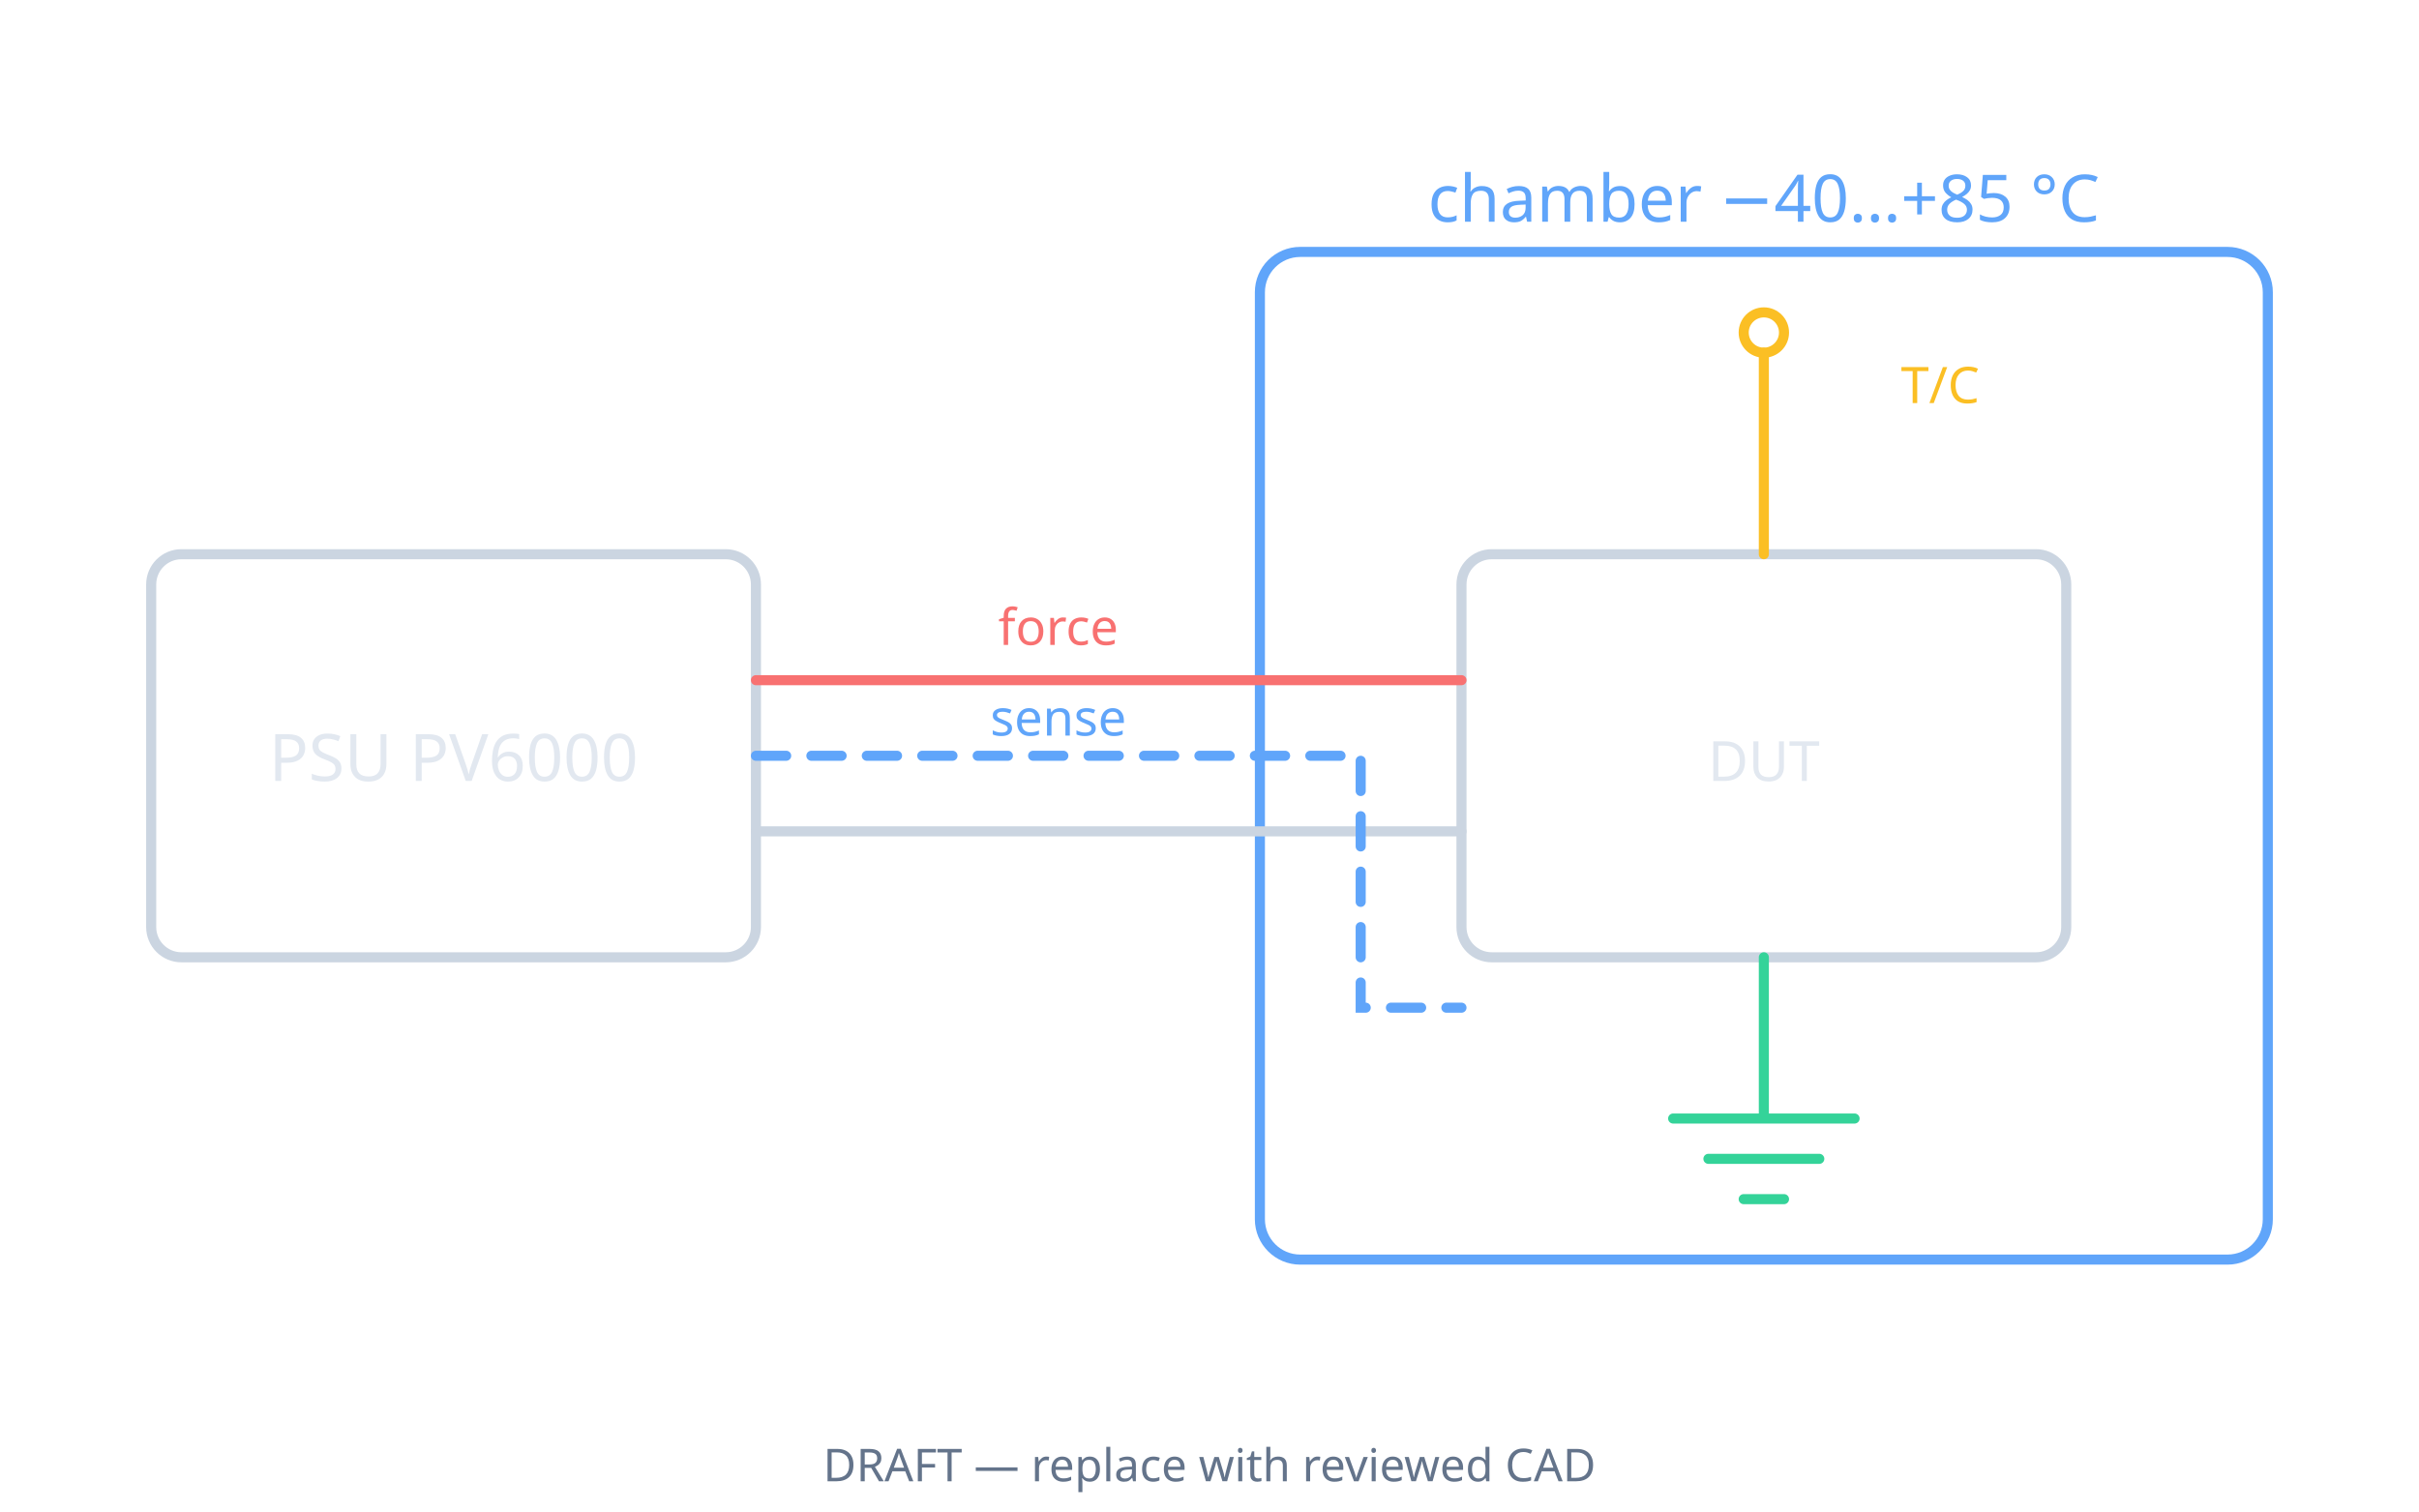
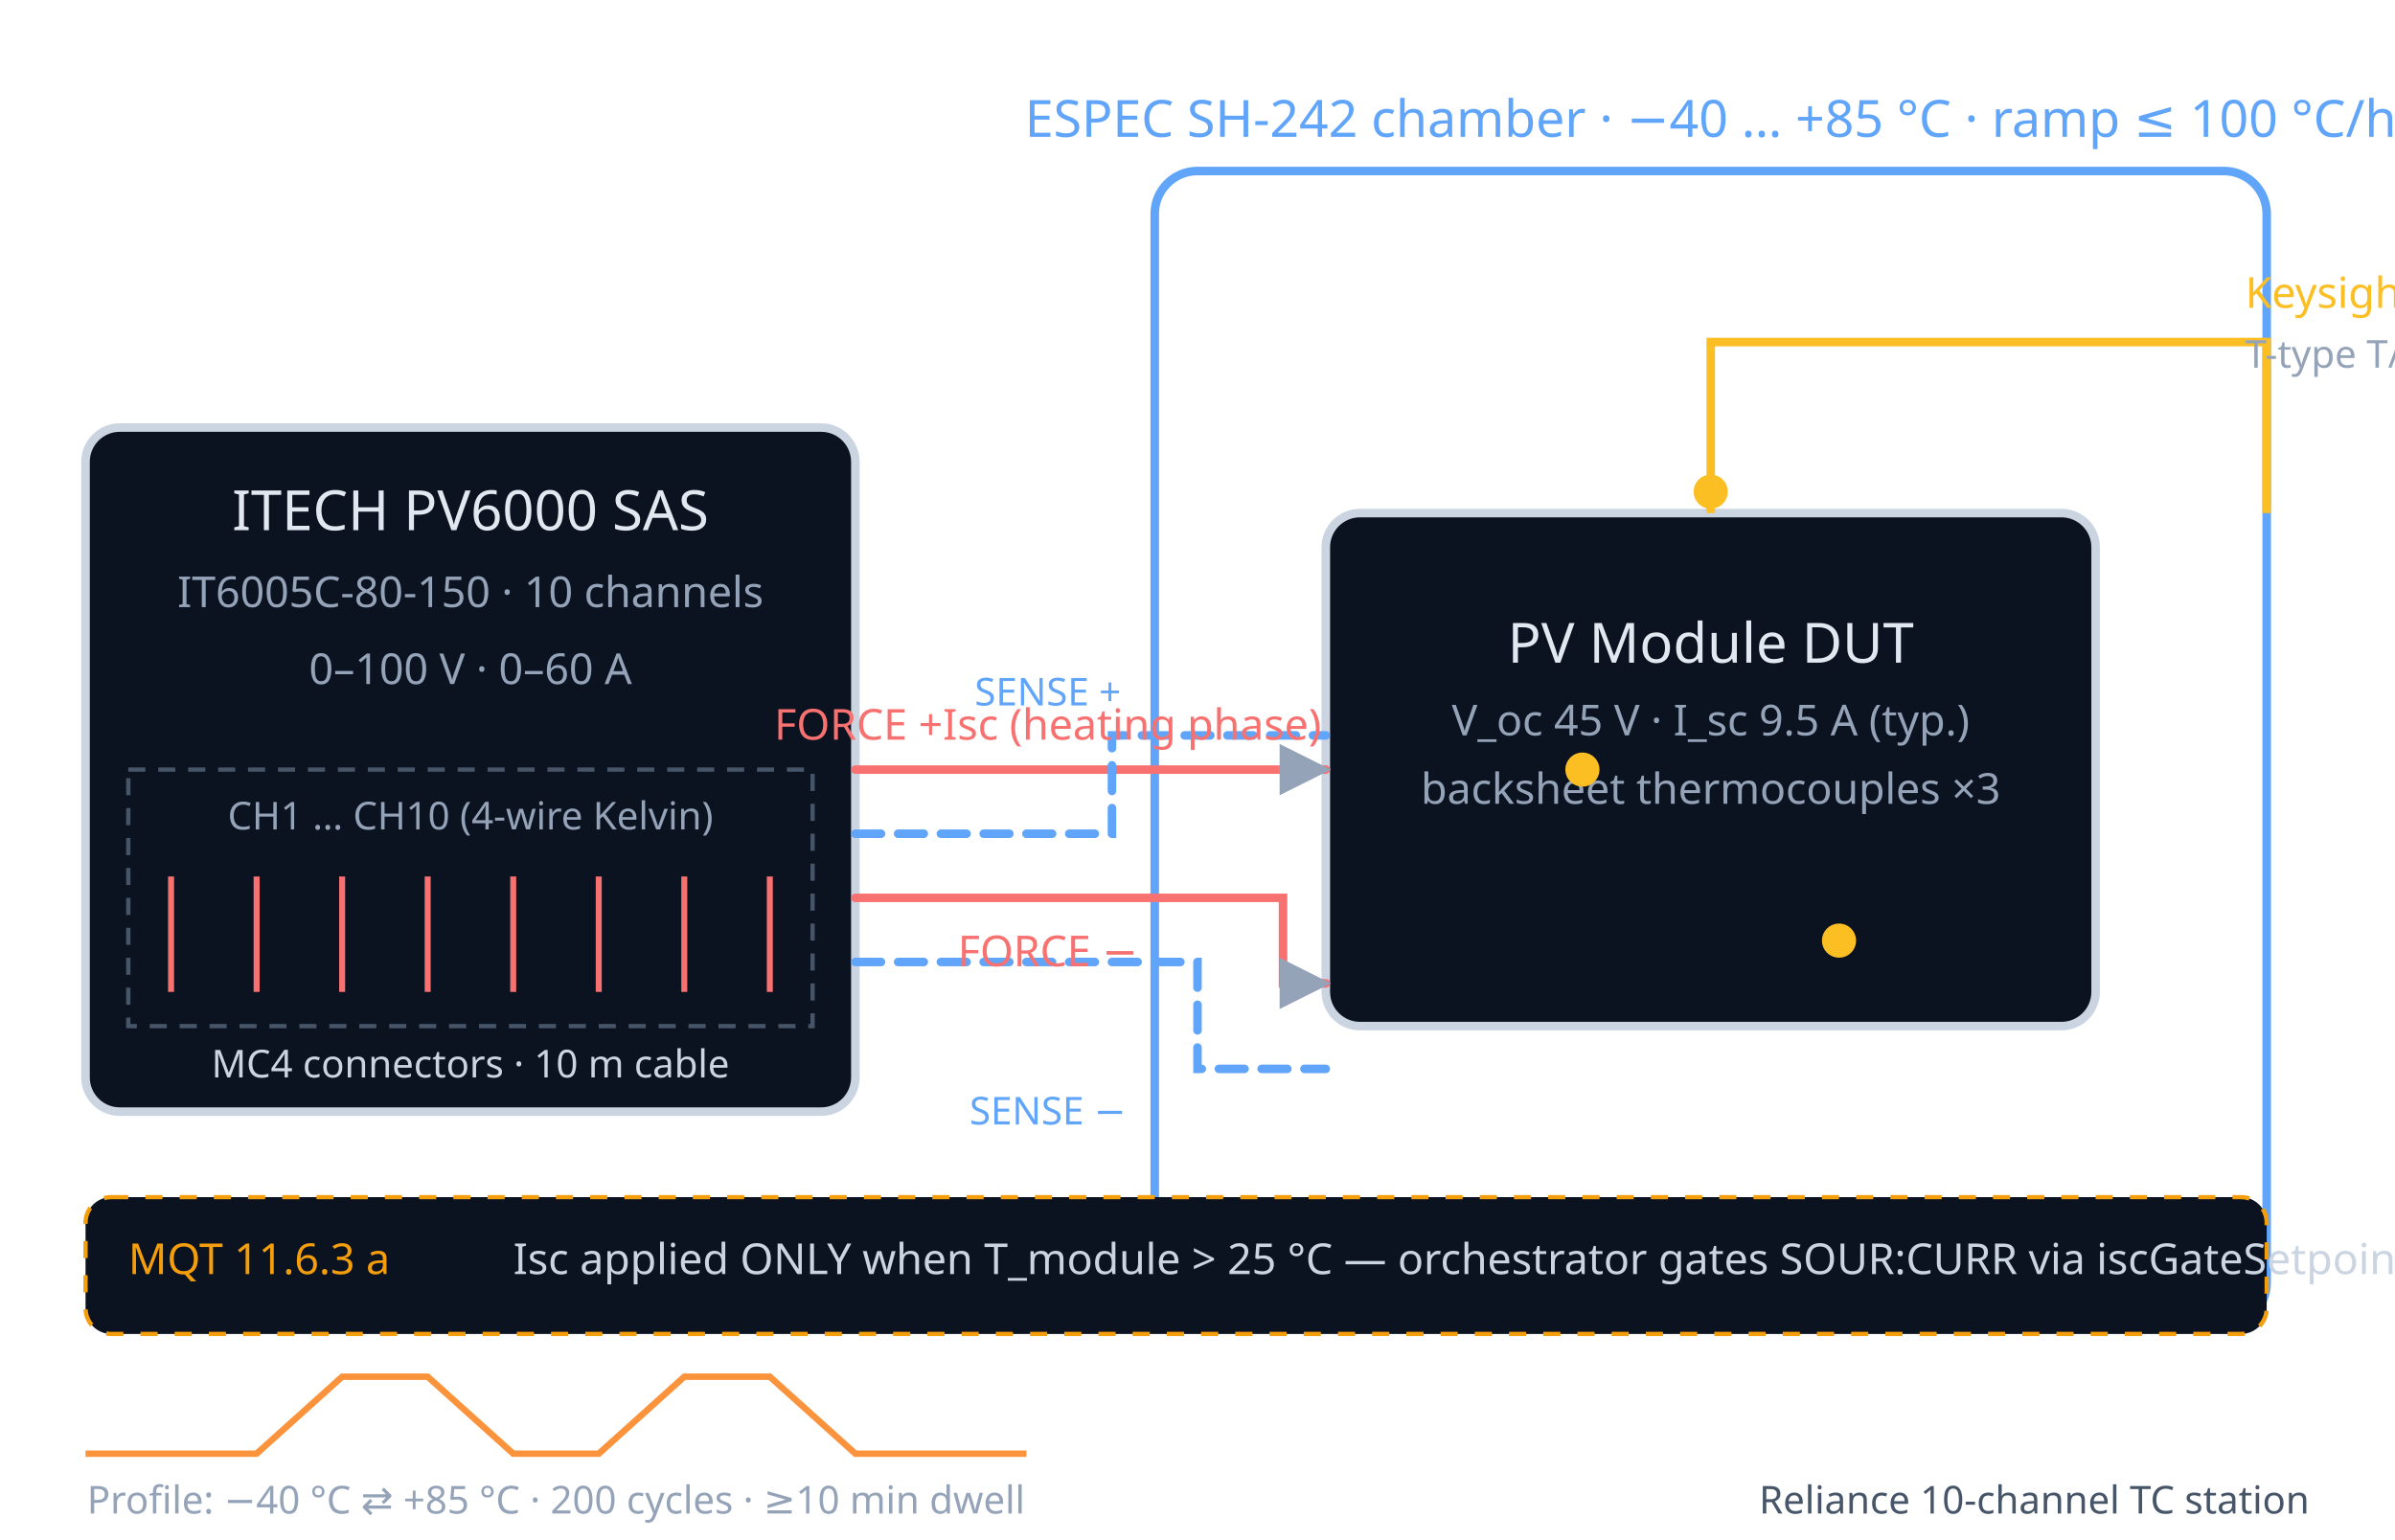
- <svg xmlns="http://www.w3.org/2000/svg" viewBox="0 0 480 300" role="img" aria-label="Thermal cycling chamber wiring diagram">
-   <g fill="none" stroke="#cbd5e1" stroke-width="2" stroke-linecap="round">
-     <rect x="250" y="50" width="200" height="200" rx="8" stroke="#60a5fa" />
-     <rect x="290" y="110" width="120" height="80" rx="6" />
-     <rect x="30" y="110" width="120" height="80" rx="6" />
-     <path d="M150 135 H290" stroke="#f87171" />
-     <path d="M150 165 H290" />
-     <path d="M150 150 H270 V200 H290" stroke="#60a5fa" stroke-dasharray="6 5" />
-     <path d="M350 110 V70" stroke="#fbbf24" />
-     <circle cx="350" cy="66" r="4" stroke="#fbbf24" />
-     <path d="M350 190 V222 M332 222 H368 M339 230 H361 M346 238 H354" stroke="#34d399" />
+ <svg xmlns="http://www.w3.org/2000/svg" viewBox="0 0 560 360" role="img" aria-label="Thermal cycling test wiring — IEC 61215-2 MQT 11 (10-channel PSU + chamber + thermocouple)">
+   <defs>
+     <marker id="tcArrow" viewBox="0 0 10 10" refX="9" refY="5" markerWidth="6" markerHeight="6" orient="auto-start-reverse">
+       <path d="M0,0 L10,5 L0,10 Z" fill="#94a3b8" />
+     </marker>
+   </defs>
+   <rect x="270" y="40" width="260" height="270" rx="10" fill="none" stroke="#60a5fa" stroke-width="2" />
+   <text x="400" y="32" text-anchor="middle" font-family="sans-serif" font-size="12" fill="#60a5fa">ESPEC SH-242 chamber · −40 … +85 °C · ramp ≤ 100 °C/h</text>
+   <rect x="310" y="120" width="180" height="120" rx="8" fill="#0b1220" stroke="#cbd5e1" stroke-width="2" />
+   <text x="400" y="155" text-anchor="middle" font-family="sans-serif" font-size="13" fill="#e2e8f0">PV Module DUT</text>
+   <text x="400" y="172" text-anchor="middle" font-family="sans-serif" font-size="10" fill="#94a3b8">V_oc 45 V · I_sc 9.5 A (typ.)</text>
+   <text x="400" y="188" text-anchor="middle" font-family="sans-serif" font-size="10" fill="#94a3b8">backsheet thermocouples ×3</text>
+   <rect x="20" y="100" width="180" height="160" rx="8" fill="#0b1220" stroke="#cbd5e1" stroke-width="2" />
+   <text x="110" y="124" text-anchor="middle" font-family="sans-serif" font-size="13" fill="#e2e8f0">ITECH PV6000 SAS</text>
+   <text x="110" y="142" text-anchor="middle" font-family="sans-serif" font-size="10" fill="#94a3b8">IT6005C-80-150 · 10 channels</text>
+   <text x="110" y="160" text-anchor="middle" font-family="sans-serif" font-size="10" fill="#94a3b8">0–100 V · 0–60 A</text>
+   <g font-family="sans-serif" font-size="9" fill="#94a3b8">
+     <rect x="30" y="180" width="160" height="60" fill="none" stroke="#475569" stroke-dasharray="4 3" />
+     <text x="110" y="194" text-anchor="middle">CH1 … CH10 (4-wire Kelvin)</text>
+     <g stroke="#f87171" stroke-width="1.4">
+       <line x1="40" y1="205" x2="40" y2="232" />
+       <line x1="60" y1="205" x2="60" y2="232" />
+       <line x1="80" y1="205" x2="80" y2="232" />
+       <line x1="100" y1="205" x2="100" y2="232" />
+       <line x1="120" y1="205" x2="120" y2="232" />
+       <line x1="140" y1="205" x2="140" y2="232" />
+       <line x1="160" y1="205" x2="160" y2="232" />
+       <line x1="180" y1="205" x2="180" y2="232" />
+     </g>
+     <text x="110" y="252" text-anchor="middle" fill="#cbd5e1">MC4 connectors · 10 m cable</text>
  </g>
-   <g fill="#e2e8f0" font-family="sans-serif" font-size="13">
-     <text x="90" y="155" text-anchor="middle">PSU PV6000</text>
-     <text x="350" y="44" text-anchor="middle" fill="#60a5fa">chamber −40…+85 °C</text>
-     <text x="350" y="155" text-anchor="middle" font-size="11">DUT</text>
-     <text x="210" y="128" text-anchor="middle" font-size="10" fill="#f87171">force</text>
-     <text x="210" y="146" text-anchor="middle" font-size="10" fill="#60a5fa">sense</text>
-     <text x="385" y="80" text-anchor="middle" font-size="10" fill="#fbbf24">T/C</text>
+   <g fill="none" stroke-width="2" stroke-linecap="round">
+     <path d="M200 180 H270 H310" stroke="#f87171" marker-end="url(#tcArrow)" />
+     <path d="M200 210 H300 V230 H310" stroke="#f87171" marker-end="url(#tcArrow)" />
+     <path d="M200 195 H260 V172 H310" stroke="#60a5fa" stroke-dasharray="6 4" />
+     <path d="M200 225 H280 V250 H310" stroke="#60a5fa" stroke-dasharray="6 4" />
  </g>
-   <text x="240" y="294" text-anchor="middle" font-family="sans-serif" font-size="9" fill="#64748b">DRAFT — replace with reviewed CAD</text>
+   <text x="245" y="173" text-anchor="middle" font-family="sans-serif" font-size="10" fill="#f87171">FORCE +Isc (heating phase)</text>
+   <text x="245" y="226" text-anchor="middle" font-family="sans-serif" font-size="10" fill="#f87171">FORCE −</text>
+   <text x="245" y="165" text-anchor="middle" font-family="sans-serif" font-size="9" fill="#60a5fa">SENSE +</text>
+   <text x="245" y="263" text-anchor="middle" font-family="sans-serif" font-size="9" fill="#60a5fa">SENSE −</text>
+   <g stroke="#fbbf24" stroke-width="2" fill="none">
+     <path d="M400 120 V80 H530 V120" />
+     <circle cx="400" cy="115" r="3" fill="#fbbf24" />
+     <circle cx="370" cy="180" r="3" fill="#fbbf24" />
+     <circle cx="430" cy="220" r="3" fill="#fbbf24" />
+   </g>
+   <text x="525" y="72" font-family="sans-serif" font-size="10" fill="#fbbf24">Keysight 34465A DMM</text>
+   <text x="525" y="86" font-family="sans-serif" font-size="9" fill="#94a3b8">T-type T/C × 3</text>
+   <g font-family="sans-serif" font-size="10">
+     <rect x="20" y="280" width="510" height="32" rx="6" fill="#0b1220" stroke="#f59e0b" stroke-dasharray="4 4" />
+     <text x="30" y="298" fill="#f59e0b">MQT 11.6.3 a</text>
+     <text x="120" y="298" fill="#cbd5e1">Isc applied ONLY when T_module &gt; 25 °C — orchestrator gates SOUR:CURR via iscGateSetpoint().</text>
+   </g>
+   <g stroke="#fb923c" stroke-width="1.5" fill="none">
+     <polyline points="20,340 60,340 80,322 100,322 120,340 140,340 160,322 180,322 200,340 240,340" />
+   </g>
+   <text x="130" y="354" text-anchor="middle" font-family="sans-serif" font-size="9" fill="#94a3b8">Profile: −40 °C ⇄ +85 °C · 200 cycles · ≥10 min dwell</text>
+   <text x="540" y="354" text-anchor="end" font-family="sans-serif" font-size="9" fill="#475569">Reliance 10-channel TC station</text>
</svg>
